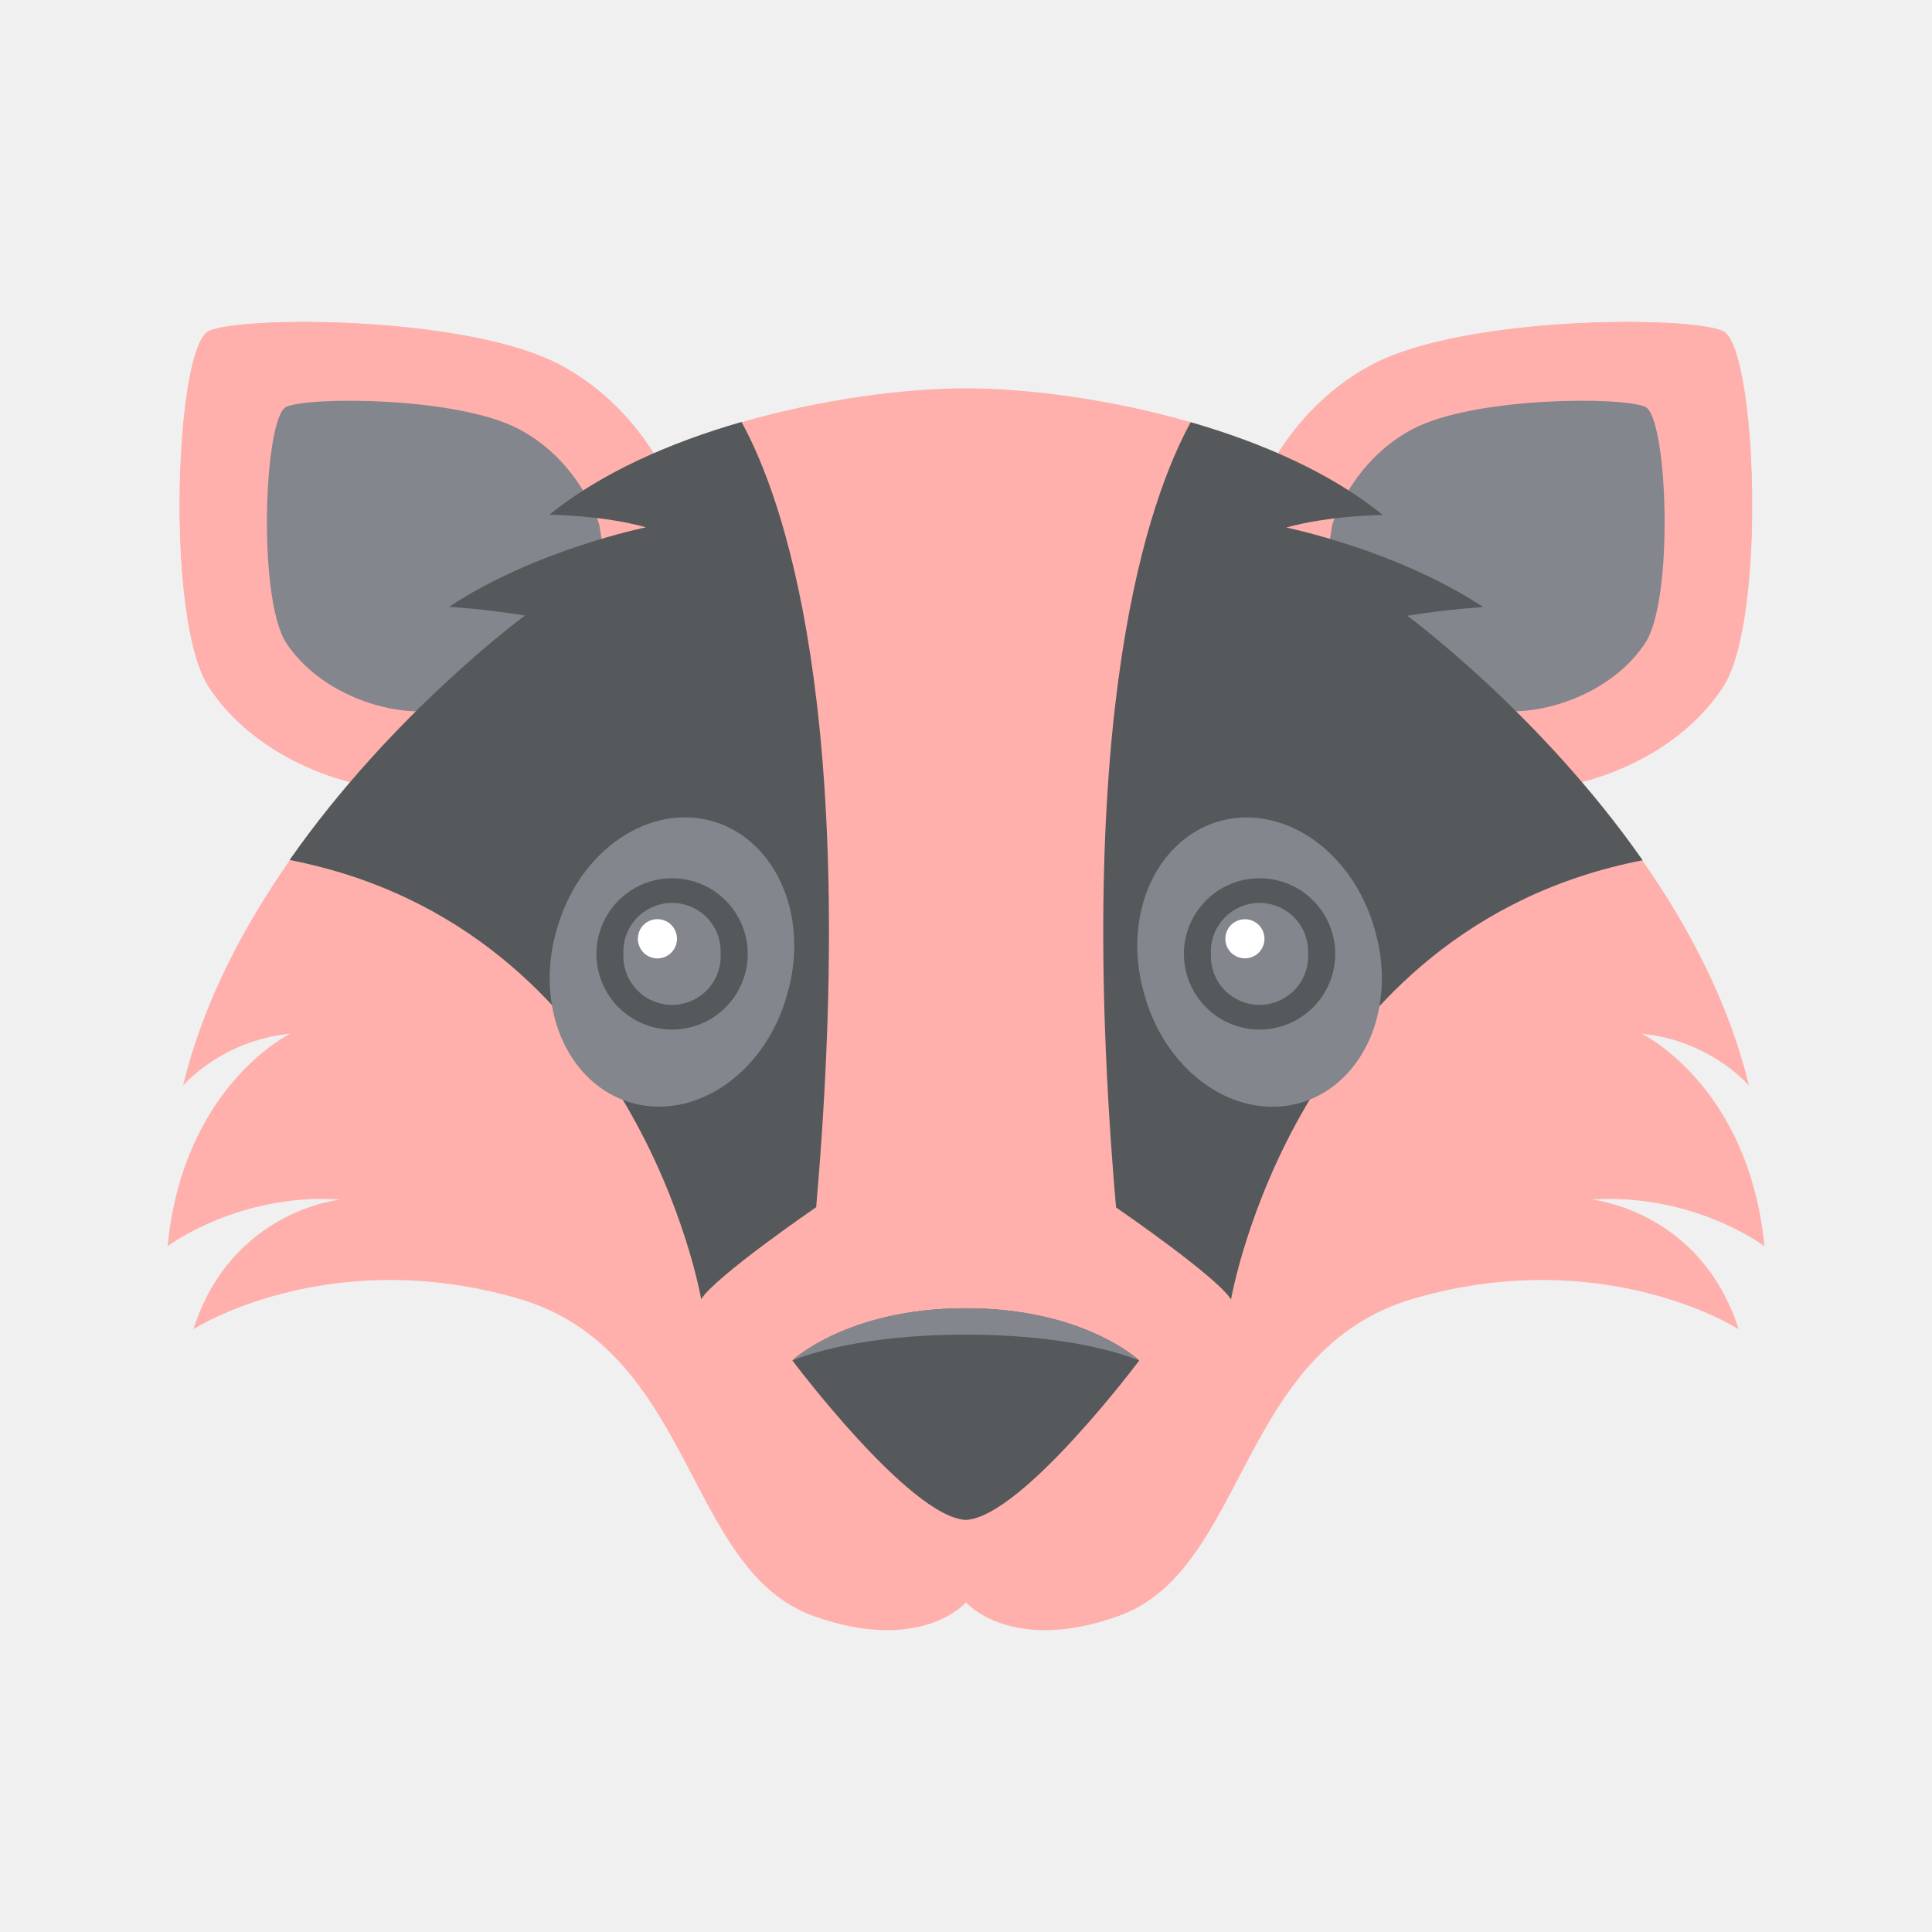
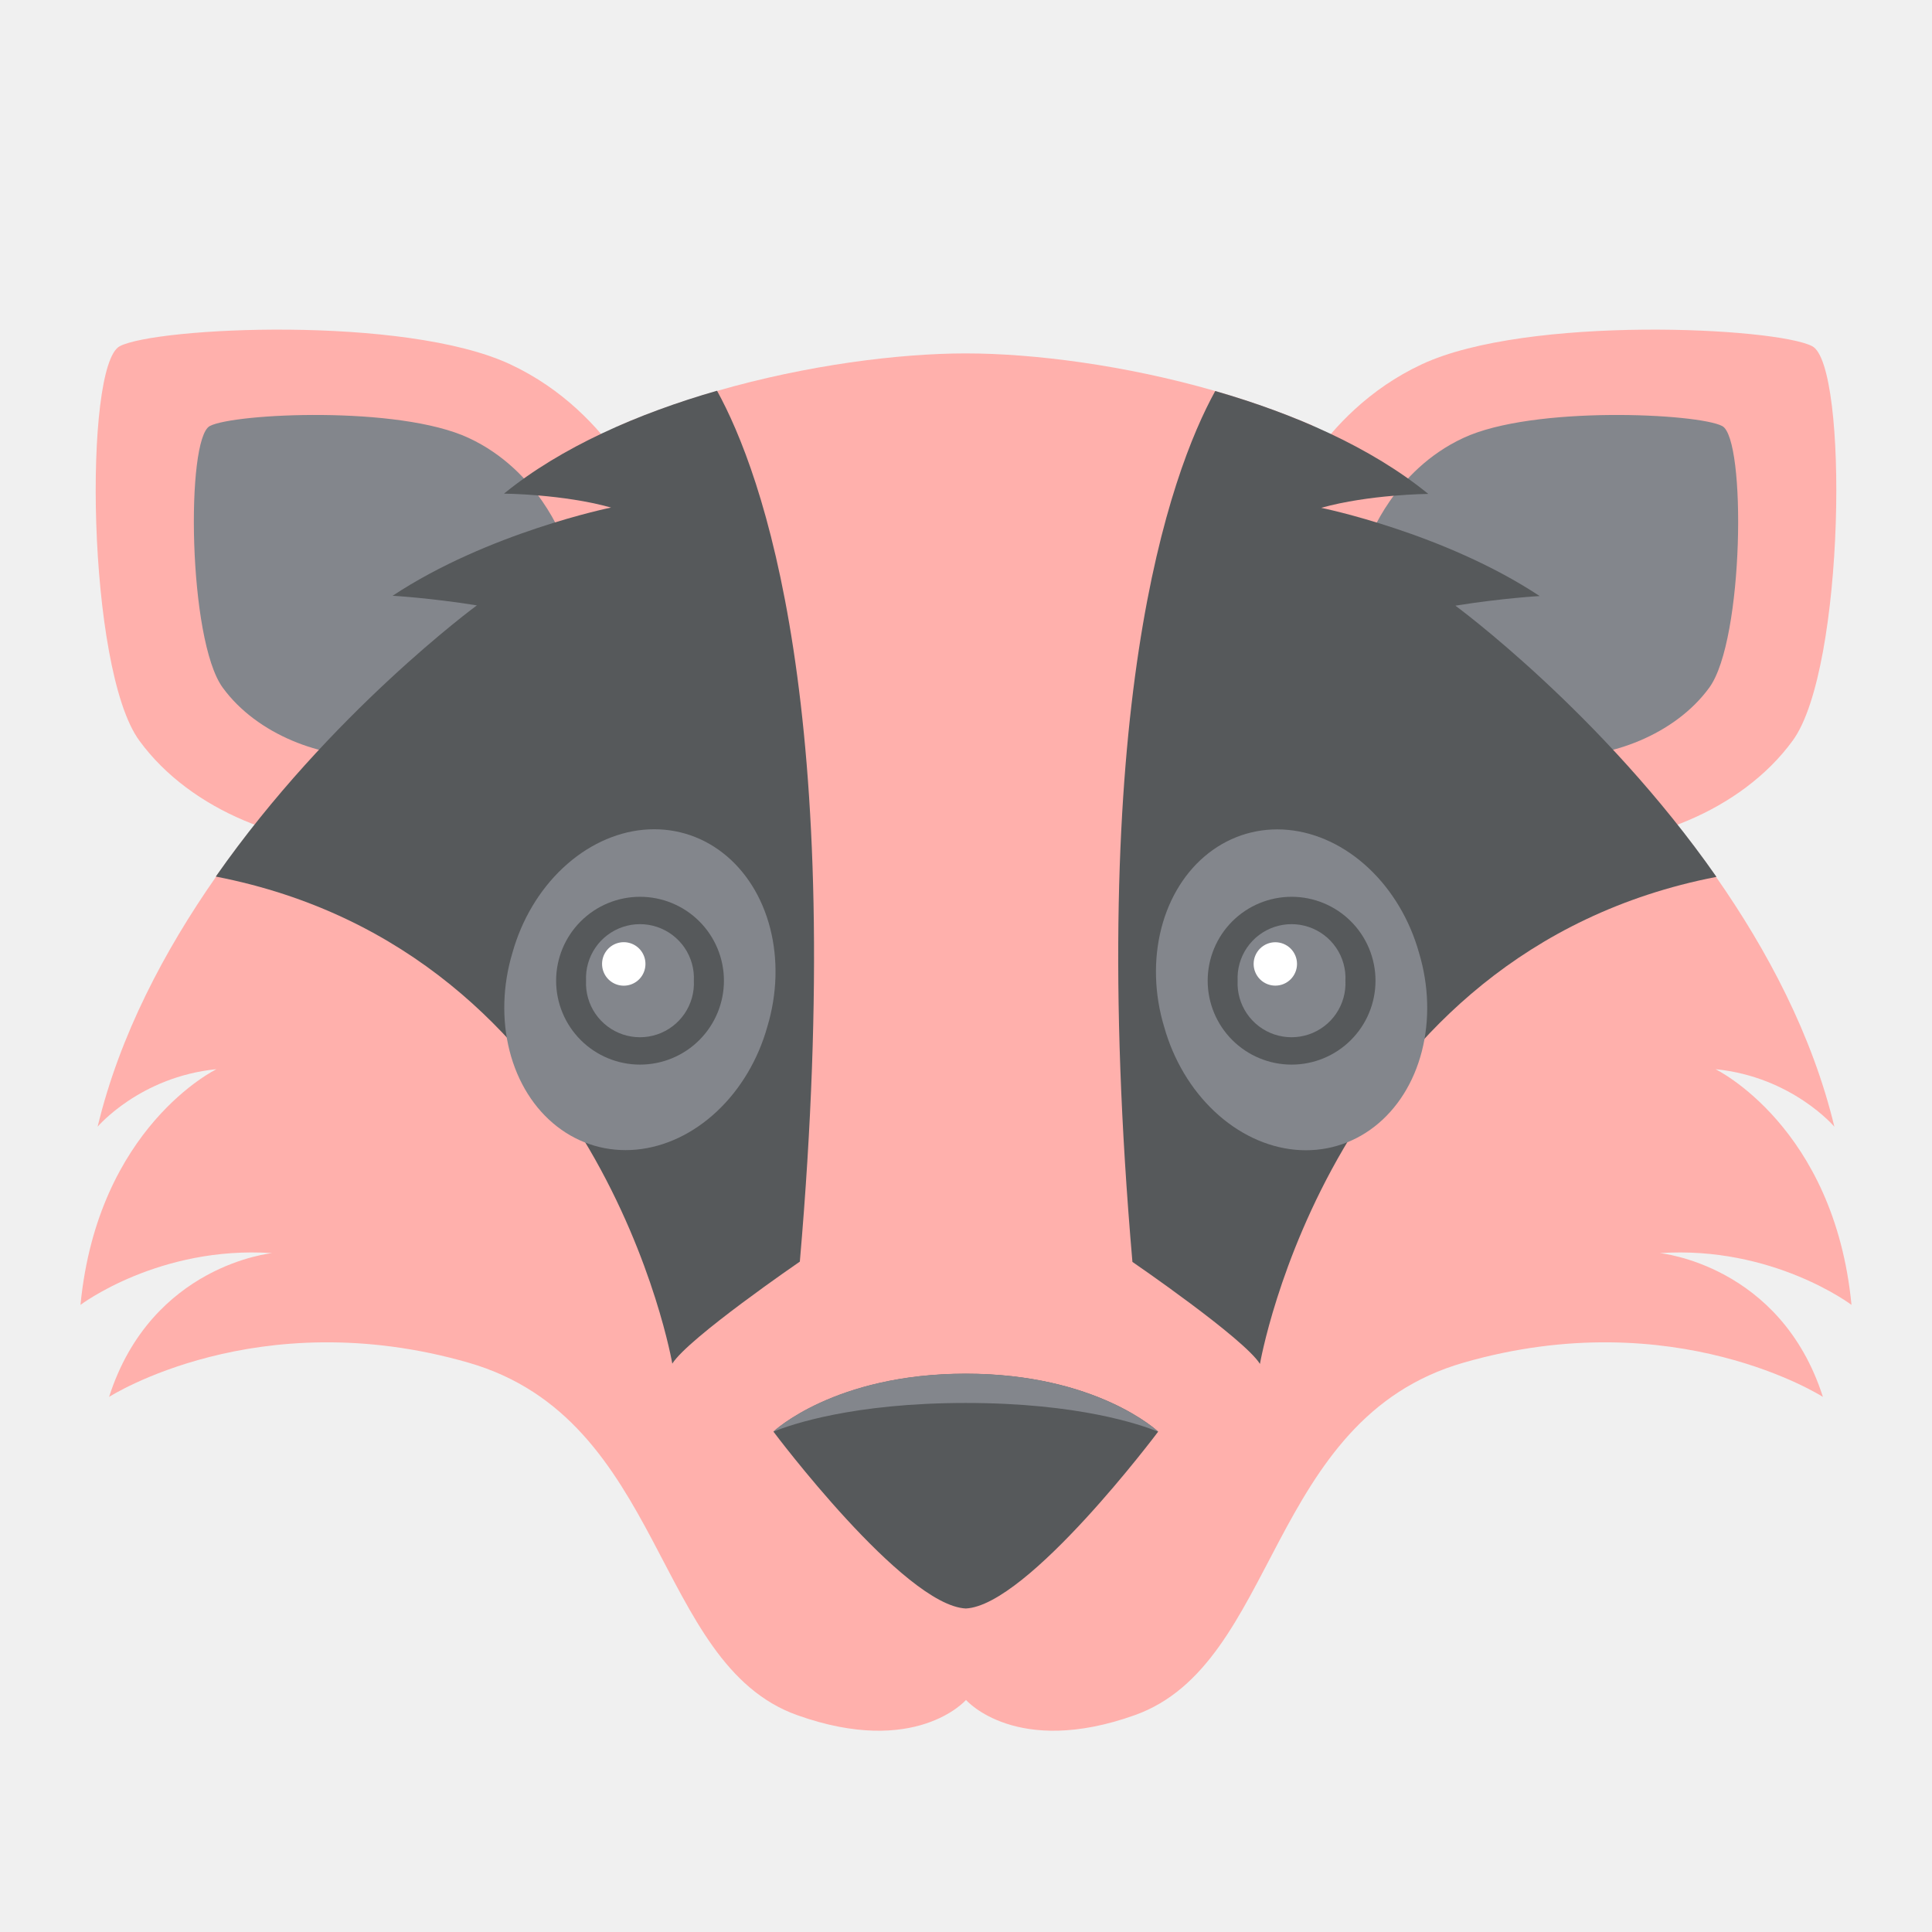
<svg xmlns="http://www.w3.org/2000/svg" version="1.1" id="svg2" viewBox="0 0 192 192" height="192" width="192" xml:space="preserve">
  <defs id="defs4">
    <linearGradient id="linearGradient5666">
      <stop style="stop-color:#000000;stop-opacity:1;" offset="0" id="stop5664" />
    </linearGradient>
  </defs>
  <g transform="translate(0,-860.3622)" id="layer1">
-     <path id="path11769" style="fill:#ffb0ac;fill-opacity:1;stroke-width:1.104" d="m 30.824,892.375 c -4.894,-0.032 -8.811,0.325 -10.061,0.901 -3.334,1.535 -4.361,28.708 0,35.366 3.169,4.847 8.644,8.058 14.054,9.449 -1.877,2.197 -3.753,4.571 -5.552,7.1 -0.155,0.21 -0.31,0.42 -0.465,0.641 h 0.013 c -4.615,6.602 -8.646,14.198 -10.622,22.412 0,0 3.786,-4.471 10.653,-5.155 0,0 -10.642,5.144 -12.187,21.12 0,0 7.044,-5.321 17.179,-4.636 0,0 -10.819,1.025 -14.617,12.883 0,0 13.258,-8.522 32.204,-3.068 17.643,5.079 16.573,26.993 29.458,31.586 10.611,3.786 15.094,-1.332 15.121,-1.363 0.027,0.031 4.51,5.149 15.121,1.363 12.884,-4.593 11.812,-26.507 29.455,-31.586 18.946,-5.454 32.206,3.068 32.206,3.068 -3.795,-11.85 -14.603,-12.882 -14.617,-12.883 10.135,-0.685 17.179,4.636 17.179,4.636 -1.546,-15.976 -12.19,-21.12 -12.19,-21.12 6.867,0.685 10.653,5.155 10.653,5.155 -1.976,-8.214 -6.005,-15.81 -10.62,-22.412 h 0.011 c -0.155,-0.221 -0.31,-0.431 -0.465,-0.641 -1.8,-2.528 -3.676,-4.903 -5.552,-7.1 5.41,-1.391 10.885,-4.602 14.054,-9.449 4.361,-6.657 3.334,-33.831 0,-35.366 -3.334,-1.535 -25.624,-1.533 -34.854,3.336 -4.527,2.385 -7.497,5.884 -9.363,8.821 -2.804,-1.226 -5.751,-2.262 -8.732,-3.123 -8.011,-2.306 -16.231,-3.355 -22.28,-3.356 h -0.011 c -6.049,10e-4 -14.269,1.05 -22.28,3.356 -2.981,0.861 -5.931,1.897 -8.735,3.123 -1.866,-2.937 -4.834,-6.436 -9.361,-8.821 -5.769,-3.043 -16.64,-4.183 -24.795,-4.236 z" />
-     <path id="path11771" d="m 124.313,910.942 c 0,0 2.815,-9.484 12.045,-14.353 9.23,-4.869 31.521,-4.869 34.855,-3.334 3.334,1.535 4.361,28.706 0,35.363 -4.361,6.669 -13.072,10.257 -19.995,10.257 -6.922,0 -28.706,-16.66 -28.706,-16.66 z" fill="#e91e63" style="fill:#ffb0ac;fill-opacity:1;stroke-width:1.104" />
-     <path id="path11773" d="m 132.395,912.521 c 0,0 1.866,-6.293 7.993,-9.517 6.117,-3.235 20.911,-3.235 23.119,-2.208 2.208,1.016 2.893,19.045 0,23.461 -2.893,4.416 -8.667,6.801 -13.26,6.801 -4.593,0 -19.045,-11.052 -19.045,-11.052 z" fill="#424242" style="fill:#83868c;fill-opacity:1;stroke-width:1.104" />
-     <path id="path11775" d="m 67.641,910.942 c 0,0 -2.815,-9.484 -12.045,-14.353 -9.23,-4.869 -31.521,-4.869 -34.855,-3.334 -3.334,1.535 -4.361,28.706 0,35.363 4.361,6.669 13.072,10.257 19.995,10.257 6.922,0 28.706,-16.66 28.706,-16.66 z" fill="#e91e63" style="fill:#ffb0ac;fill-opacity:1;stroke-width:1.104" />
-     <path id="path11777" d="m 59.56,912.521 c 0,0 -1.866,-6.293 -7.993,-9.517 -6.117,-3.235 -20.911,-3.235 -23.119,-2.208 -2.208,1.016 -2.893,19.045 0,23.461 2.893,4.416 8.667,6.801 13.26,6.801 4.593,0 19.045,-11.052 19.045,-11.052 z" fill="#424242" style="fill:#83868c;fill-opacity:1;stroke-width:1.104" />
-     <path style="fill:#56595b;fill-opacity:1;stroke-width:1.104" d="m 54.602,911.516 c 0,0 5.3,0.044 9.594,1.248 0,0 -10.996,2.23 -19.575,7.905 0,0 3.257,0.177 7.552,0.861 0,0 -13.149,9.638 -23.395,24.3 34.568,6.713 40.906,43.644 40.906,43.644 1.424,-2.285 11.427,-9.142 11.427,-9.142 4.306,-49.628 -3.367,-70.671 -7.419,-78.035 -7.066,2.031 -13.966,5.046 -19.089,9.219 z" id="path11779" />
-     <path id="path11781" d="m 95.983,990.379 c -11.769,0 -17.234,5.189 -17.234,5.189 0,0 11.659,15.567 17.234,15.843 5.576,-0.276 17.234,-15.843 17.234,-15.843 0,0 -5.465,-5.189 -17.234,-5.189 z" fill="#212121" style="fill:#56595b;fill-opacity:1;stroke-width:1.104" />
-     <path id="path11783" d="m 95.983,992.996 c 10.113,0 15.678,1.943 17.223,2.572 v -0.011 c 0,0 -5.465,-5.189 -17.234,-5.189 -11.769,0 -17.234,5.189 -17.234,5.189 v 0.011 c 1.557,-0.629 7.121,-2.572 17.246,-2.572 z" fill="#424242" style="fill:#83868c;fill-opacity:1;stroke-width:1.104" />
-     <path style="fill:#56595b;fill-opacity:1;stroke-width:1.104" d="m 137.421,911.541 c 0,0 -5.3,0.044 -9.594,1.248 0,0 10.996,2.23 19.575,7.905 0,0 -3.257,0.177 -7.552,0.861 0,0 13.149,9.638 23.395,24.3 -34.568,6.713 -40.906,43.644 -40.906,43.644 -1.424,-2.285 -11.427,-9.142 -11.427,-9.142 -4.306,-49.628 3.367,-70.671 7.419,-78.035 7.066,2.031 13.966,5.046 19.089,9.219 z" id="path11823" />
-     <path id="path11785" d="m 113.758,959.3 c 0.826,2.948 2.409,5.606 4.519,7.585 2.11,1.98 4.637,3.179 7.212,3.421 2.576,0.243 5.067,-0.482 7.109,-2.07 2.043,-1.587 3.532,-3.955 4.25,-6.757 0.718,-2.802 0.628,-5.896 -0.257,-8.826 -0.826,-2.948 -2.409,-5.606 -4.519,-7.585 -2.11,-1.98 -4.637,-3.179 -7.212,-3.421 -2.576,-0.243 -5.067,0.482 -7.109,2.07 -2.043,1.587 -3.532,3.955 -4.25,6.757 -0.718,2.802 -0.628,5.896 0.257,8.826 z" fill="#424242" style="fill:#83868c;fill-opacity:1;stroke-width:1.104" />
-     <path id="path11787" d="m 125.174,955.16 m -7.519,0 c 0,-1.993 0.793,-3.907 2.203,-5.316 1.409,-1.41 3.323,-2.203 5.316,-2.203 1.993,0 3.907,0.793 5.316,2.203 1.41,1.409 2.203,3.323 2.203,5.316 0,1.993 -0.793,3.907 -2.203,5.316 -1.409,1.41 -3.323,2.203 -5.316,2.203 -1.993,0 -3.907,-0.793 -5.316,-2.203 -1.41,-1.409 -2.203,-3.323 -2.203,-5.316" fill="#332a24" style="fill:#56595b;fill-opacity:1;stroke-width:1.104" />
-     <path id="path11789" d="m 125.174,955.16 m -4.836,0 c -0.051,-1.051 0.244,-2.091 0.838,-2.96 0.594,-0.869 1.456,-1.52 2.454,-1.856 0.998,-0.335 2.078,-0.335 3.076,0 0.998,0.336 1.86,0.987 2.454,1.856 0.594,0.869 0.889,1.909 0.838,2.96 0.051,1.051 -0.244,2.091 -0.838,2.96 -0.594,0.869 -1.456,1.52 -2.454,1.856 -0.998,0.335 -2.078,0.335 -3.076,0 -0.998,-0.336 -1.86,-0.987 -2.454,-1.856 -0.594,-0.869 -0.889,-1.909 -0.838,-2.96" fill="#4d4a47" style="fill:#83868c;fill-opacity:1;stroke-width:1.104" />
-     <path id="path11791" d="m 123.717,953.658 m -1.943,0 c 0,-0.516 0.205,-1.01 0.569,-1.375 0.364,-0.363 0.859,-0.569 1.375,-0.569 0.516,0 1.01,0.205 1.375,0.569 0.363,0.364 0.569,0.859 0.569,1.375 0,0.516 -0.205,1.01 -0.569,1.375 -0.364,0.363 -0.859,0.569 -1.375,0.569 -0.516,0 -1.01,-0.205 -1.375,-0.569 -0.363,-0.364 -0.569,-0.859 -0.569,-1.375" fill="#ffffff" style="stroke-width:1.104" />
-     <path id="path11793" d="m 78.196,959.289 c 0.885,-2.93 0.975,-6.024 0.257,-8.826 -0.718,-2.802 -2.207,-5.17 -4.25,-6.757 -2.043,-1.588 -4.533,-2.313 -7.109,-2.07 -2.575,0.243 -5.102,1.442 -7.212,3.421 -2.11,1.978 -3.693,4.637 -4.519,7.585 -0.885,2.93 -0.975,6.024 -0.257,8.826 0.718,2.802 2.207,5.17 4.25,6.757 2.043,1.588 4.533,2.313 7.109,2.07 2.575,-0.243 5.102,-1.442 7.212,-3.421 2.11,-1.978 3.693,-4.637 4.519,-7.585 z" fill="#424242" style="fill:#83868c;fill-opacity:1;stroke-width:1.104" />
-     <path id="path11795" d="m 66.791,955.16 m -7.519,0 c 0,-1.993 0.793,-3.907 2.203,-5.316 1.409,-1.41 3.323,-2.203 5.316,-2.203 1.993,0 3.907,0.793 5.316,2.203 1.41,1.409 2.203,3.323 2.203,5.316 0,1.993 -0.793,3.907 -2.203,5.316 -1.409,1.41 -3.323,2.203 -5.316,2.203 -1.993,0 -3.907,-0.793 -5.316,-2.203 -1.41,-1.409 -2.203,-3.323 -2.203,-5.316" fill="#332a24" style="fill:#56595b;fill-opacity:1;stroke-width:1.104" />
-     <path id="path11797" d="m 66.791,955.16 m -4.836,0 c -0.051,-1.051 0.244,-2.091 0.838,-2.96 0.594,-0.869 1.456,-1.52 2.454,-1.856 0.998,-0.335 2.078,-0.335 3.076,0 0.998,0.336 1.86,0.987 2.454,1.856 0.594,0.869 0.889,1.909 0.838,2.96 0.051,1.051 -0.244,2.091 -0.838,2.96 -0.594,0.869 -1.456,1.52 -2.454,1.856 -0.998,0.335 -2.078,0.335 -3.076,0 -0.998,-0.336 -1.86,-0.987 -2.454,-1.856 -0.594,-0.869 -0.889,-1.909 -0.838,-2.96" fill="#4d4a47" style="fill:#83868c;fill-opacity:1;stroke-width:1.104" />
-     <path id="path11799" d="m 65.334,953.658 m -1.943,0 c -10e-4,-0.411 0.128,-0.813 0.369,-1.145 0.241,-0.333 0.582,-0.582 0.973,-0.709 0.391,-0.127 0.813,-0.127 1.203,0 0.391,0.127 0.732,0.375 0.973,0.709 0.241,0.332 0.37,0.734 0.369,1.145 10e-4,0.411 -0.128,0.813 -0.369,1.145 -0.241,0.333 -0.582,0.582 -0.973,0.709 -0.391,0.127 -0.813,0.127 -1.203,0 -0.391,-0.127 -0.732,-0.375 -0.973,-0.709 -0.241,-0.332 -0.37,-0.734 -0.369,-1.145" fill="#ffffff" style="stroke-width:1.104" />
+     <circle style="opacity:0.585;fill:#0000ff;fill-opacity:1;fill-rule:evenodd;stroke:none;stroke-width:1.028;stroke-opacity:1" cx="96" cy="956.362" id="circle5404" r="37" />
+     <path id="path5479" style="fill:#ffb0ac;fill-opacity:1;stroke-width:1.225" d="m 95.994,895.483 c -6.709,10e-4 -15.826,1.165 -24.711,3.723 -3.306,0.955 -6.466,2.067 -9.725,3.441 9.646,14.672 -30.569,34.732 -33.418,36.244 -2.082,2.437 -4.162,5.069 -6.158,7.873 -0.171,0.233 -0.342,0.466 -0.514,0.711 h 0.014 c -5.118,7.323 -9.589,15.747 -11.781,24.857 0,0 4.2,-4.958 11.816,-5.717 0,0 -11.803,5.705 -13.518,23.424 0,0 7.812,-5.902 19.053,-5.143 0,0 -11.999,1.138 -16.211,14.289 0,0 14.704,-9.451 35.717,-3.402 19.568,5.633 18.382,29.937 32.672,35.031 11.768,4.199 16.739,-1.477 16.77,-1.512 0.03,0.035 5.001,5.711 16.77,1.512 14.29,-5.094 13.104,-29.398 32.672,-35.031 21.012,-6.049 35.717,3.402 35.717,3.402 -4.212,-13.151 -16.211,-14.289 -16.211,-14.289 C 176.188,984.138 184,990.04 184,990.04 c -1.714,-17.719 -13.518,-23.424 -13.518,-23.424 7.616,0.759 11.816,5.717 11.816,5.717 -2.192,-9.11 -6.663,-17.535 -11.781,-24.857 h 0.014 c -0.171,-0.245 -0.342,-0.478 -0.514,-0.711 -1.996,-2.804 -4.077,-5.436 -6.158,-7.873 -2.849,-1.512 -43.064,-21.573 -33.418,-36.244 -3.259,-1.375 -6.418,-2.486 -9.725,-3.441 -8.885,-2.558 -18.002,-3.722 -24.711,-3.723 z" />
+     <g id="g5618" transform="rotate(-2.813048,126.3013,904.7359)">
+       <path id="path5485" d="m 64.548,908.781 c 0,0 -3.122,-10.519 -13.359,-15.919 -10.237,-5.4 -34.96,-5.4 -38.658,-3.698 -3.698,1.702 -4.837,31.837 0,39.221 4.837,7.396 14.498,11.376 22.176,11.376 7.678,0 31.837,-18.478 31.837,-18.478 z" fill="#e91e63" style="fill:#ffb0ac;fill-opacity:1;stroke-width:1.225" />
+       <path id="path5487" d="m 55.584,910.532 c 0,0 -2.069,-6.98 -8.865,-10.555 -6.784,-3.588 -23.192,-3.588 -25.641,-2.449 -2.449,1.127 -3.208,21.123 0,26.021 3.208,4.898 9.612,7.543 14.706,7.543 5.094,0 21.123,-12.257 21.123,-12.257 z" fill="#424242" style="fill:#83868c;fill-opacity:1;stroke-width:1.225" />
+     </g>
+     <path style="fill:#56595b;fill-opacity:1;stroke-width:1.225" d="m 50.086,909.418 c 0,0 5.878,0.049 10.641,1.384 0,0 -12.196,2.474 -21.711,8.767 0,0 3.612,0.196 8.376,0.955 0,0 -14.584,10.69 -25.947,26.951 38.339,7.445 45.368,48.405 45.368,48.405 1.58,-2.535 12.674,-10.139 12.674,-10.139 4.776,-55.042 -3.735,-78.381 -8.229,-86.548 -7.837,2.253 -15.49,5.596 -21.172,10.225 z" id="path5489" />
+     <path id="path5491" d="m 95.981,996.885 c -13.053,0 -19.115,5.755 -19.115,5.755 0,0 12.931,17.266 19.115,17.572 6.184,-0.306 19.115,-17.572 19.115,-17.572 0,0 -6.061,-5.755 -19.115,-5.755 z" fill="#212121" style="fill:#56595b;fill-opacity:1;stroke-width:1.225" />
+     <path id="path5493" d="m 95.981,999.787 c 11.217,0 17.388,2.155 19.102,2.853 v -0.012 c 0,0 -6.061,-5.755 -19.115,-5.755 -13.053,0 -19.115,5.755 -19.115,5.755 v 0.012 c 1.727,-0.698 7.898,-2.853 19.127,-2.853 z" fill="#424242" style="fill:#83868c;fill-opacity:1;stroke-width:1.225" />
+     <path id="path5731" d="m 127.179,911.807 c 0,0 3.635,-10.353 14.125,-15.244 10.49,-4.891 35.183,-3.678 38.793,-1.796 3.61,1.881 3.269,32.036 -1.925,39.174 -5.194,7.15 -15.039,10.65 -22.707,10.274 -7.668,-0.377 -30.892,-20.018 -30.892,-20.018 z" fill="#e91e63" style="fill:#ffb0ac;fill-opacity:1;stroke-width:1.225" />
+     <path id="path5733" d="m 136.046,913.996 c 0,0 2.409,-6.87 9.373,-10.107 6.952,-3.251 23.34,-2.445 25.731,-1.188 2.391,1.245 2.168,21.255 -1.277,25.989 -3.445,4.735 -9.971,7.062 -15.059,6.812 -5.088,-0.25 -20.496,-13.279 -20.496,-13.279 z" fill="#424242" style="fill:#83868c;fill-opacity:1;stroke-width:1.225" />
+     <path style="fill:#56595b;fill-opacity:1;stroke-width:1.225" d="m 141.94,909.446 c 0,0 -5.878,0.049 -10.641,1.384 0,0 12.196,2.474 21.711,8.767 0,0 -3.612,0.196 -8.376,0.955 0,0 14.584,10.69 25.947,26.951 -38.339,7.445 -45.368,48.405 -45.368,48.405 -1.58,-2.535 -12.674,-10.139 -12.674,-10.139 -4.776,-55.042 3.735,-78.381 8.229,-86.548 7.837,2.253 15.49,5.596 21.172,10.225 z" id="path5495" />
+     <path id="path5497" d="m 115.695,962.415 c 0.916,3.269 2.672,6.218 5.012,8.412 2.34,2.196 5.143,3.525 7.998,3.795 2.857,0.269 5.619,-0.535 7.885,-2.296 2.265,-1.76 3.917,-4.386 4.713,-7.494 0.796,-3.108 0.697,-6.539 -0.285,-9.789 -0.916,-3.269 -2.672,-6.218 -5.012,-8.412 -2.34,-2.196 -5.143,-3.525 -7.999,-3.795 -2.857,-0.269 -5.619,0.535 -7.885,2.296 -2.265,1.76 -3.917,4.386 -4.713,7.494 -0.796,3.108 -0.697,6.539 0.285,9.789 z" fill="#424242" style="fill:#83868c;fill-opacity:1;stroke-width:1.225" />
+     <path id="path5499" d="m 128.357,957.823 m -8.339,0 c 0,-2.21 0.879,-4.334 2.443,-5.896 1.562,-1.564 3.686,-2.443 5.896,-2.443 2.21,0 4.334,0.879 5.896,2.443 1.564,1.562 2.443,3.686 2.443,5.896 0,2.21 -0.879,4.334 -2.443,5.896 -1.562,1.564 -3.686,2.443 -5.896,2.443 -2.21,0 -4.334,-0.879 -5.896,-2.443 -1.564,-1.562 -2.443,-3.686 -2.443,-5.896" fill="#332a24" style="fill:#56595b;fill-opacity:1;stroke-width:1.225" />
+     <path id="path5501" d="m 128.357,957.823 m -5.363,0 c -0.056,-1.166 0.271,-2.319 0.929,-3.283 0.659,-0.964 1.615,-1.686 2.722,-2.058 1.107,-0.371 2.305,-0.371 3.411,0 1.107,0.372 2.063,1.095 2.722,2.058 0.659,0.964 0.986,2.117 0.929,3.283 0.056,1.166 -0.271,2.319 -0.929,3.283 -0.659,0.964 -1.615,1.686 -2.722,2.058 -1.107,0.371 -2.304,0.371 -3.411,0 -1.107,-0.372 -2.063,-1.095 -2.722,-2.058 -0.659,-0.964 -0.986,-2.117 -0.929,-3.283" fill="#4d4a47" style="fill:#83868c;fill-opacity:1;stroke-width:1.225" />
+     <path id="path5503" d="m 126.74,956.157 m -2.155,0 c 0,-0.572 0.228,-1.12 0.631,-1.525 0.404,-0.403 0.953,-0.631 1.524,-0.631 0.572,0 1.12,0.228 1.525,0.631 0.403,0.404 0.631,0.953 0.631,1.525 0,0.572 -0.228,1.12 -0.631,1.525 -0.404,0.403 -0.953,0.631 -1.525,0.631 -0.572,0 -1.12,-0.228 -1.524,-0.631 -0.403,-0.404 -0.631,-0.953 -0.631,-1.525" fill="#ffffff" style="stroke-width:1.225" />
+     <path id="path5505" d="m 76.254,962.402 c 0.982,-3.25 1.081,-6.681 0.285,-9.789 -0.796,-3.108 -2.448,-5.734 -4.713,-7.494 -2.265,-1.761 -5.028,-2.565 -7.885,-2.296 -2.856,0.269 -5.658,1.599 -7.998,3.795 -2.34,2.194 -4.096,5.143 -5.012,8.412 -0.982,3.25 -1.081,6.681 -0.285,9.789 0.796,3.108 2.448,5.734 4.713,7.494 2.265,1.761 5.028,2.565 7.885,2.296 2.856,-0.269 5.658,-1.599 7.998,-3.795 2.34,-2.194 4.096,-5.143 5.012,-8.412 z" fill="#424242" style="fill:#83868c;fill-opacity:1;stroke-width:1.225" />
+     <path id="path5507" d="m 63.605,957.823 m -8.339,0 c 0,-2.21 0.879,-4.334 2.443,-5.896 1.562,-1.564 3.686,-2.443 5.896,-2.443 2.21,0 4.334,0.879 5.896,2.443 1.564,1.562 2.443,3.686 2.443,5.896 0,2.21 -0.879,4.334 -2.443,5.896 -1.562,1.564 -3.686,2.443 -5.896,2.443 -2.21,0 -4.334,-0.879 -5.896,-2.443 -1.564,-1.562 -2.443,-3.686 -2.443,-5.896" fill="#332a24" style="fill:#56595b;fill-opacity:1;stroke-width:1.225" />
+     <path id="path5509" d="m 63.605,957.823 m -5.363,0 c -0.056,-1.166 0.271,-2.319 0.929,-3.283 0.659,-0.964 1.615,-1.686 2.722,-2.058 1.107,-0.371 2.305,-0.371 3.411,0 1.107,0.372 2.063,1.095 2.722,2.058 0.659,0.964 0.986,2.117 0.929,3.283 0.056,1.166 -0.271,2.319 -0.929,3.283 -0.659,0.964 -1.615,1.686 -2.722,2.058 -1.107,0.371 -2.305,0.371 -3.411,0 -1.107,-0.372 -2.063,-1.095 -2.722,-2.058 -0.659,-0.964 -0.986,-2.117 -0.929,-3.283" fill="#4d4a47" style="fill:#83868c;fill-opacity:1;stroke-width:1.225" />
+     <path id="path5511" d="m 61.988,956.157 m -2.155,0 c -0.001,-0.456 0.142,-0.901 0.409,-1.27 0.267,-0.37 0.645,-0.645 1.079,-0.786 0.433,-0.141 0.901,-0.141 1.335,0 0.433,0.141 0.812,0.416 1.079,0.786 0.267,0.369 0.41,0.814 0.409,1.27 0.001,0.456 -0.142,0.901 -0.409,1.27 -0.267,0.37 -0.645,0.645 -1.079,0.786 -0.433,0.141 -0.901,0.141 -1.335,0 -0.433,-0.141 -0.812,-0.416 -1.079,-0.786 -0.267,-0.369 -0.41,-0.814 -0.409,-1.27" fill="#ffffff" style="stroke-width:1.225" />
  </g>
  <style type="text/css" id="style853">
	.st0{fill:#FFFFFF;}
</style>
  <style type="text/css" id="style853-9">
	.st0{fill:#FFFFFF;}
</style>
  <style type="text/css" id="style853-3">
	.st0{fill:#FFFFFF;}
</style>
  <style type="text/css" id="style853-36">
	.st0{fill:#FFFFFF;}
</style>
  <style type="text/css" id="style853-9-7">
	.st0{fill:#FFFFFF;}
</style>
  <style type="text/css" id="style853-3-5">
	.st0{fill:#FFFFFF;}
</style>
  <style type="text/css" id="style853-6">
	.st0{fill:#FFFFFF;}
</style>
  <style type="text/css" id="style853-7">
	.st0{fill:#FFFFFF;}
</style>
  <style type="text/css" id="style853-4">
	.st0{fill:#FFFFFF;}
</style>
</svg>
